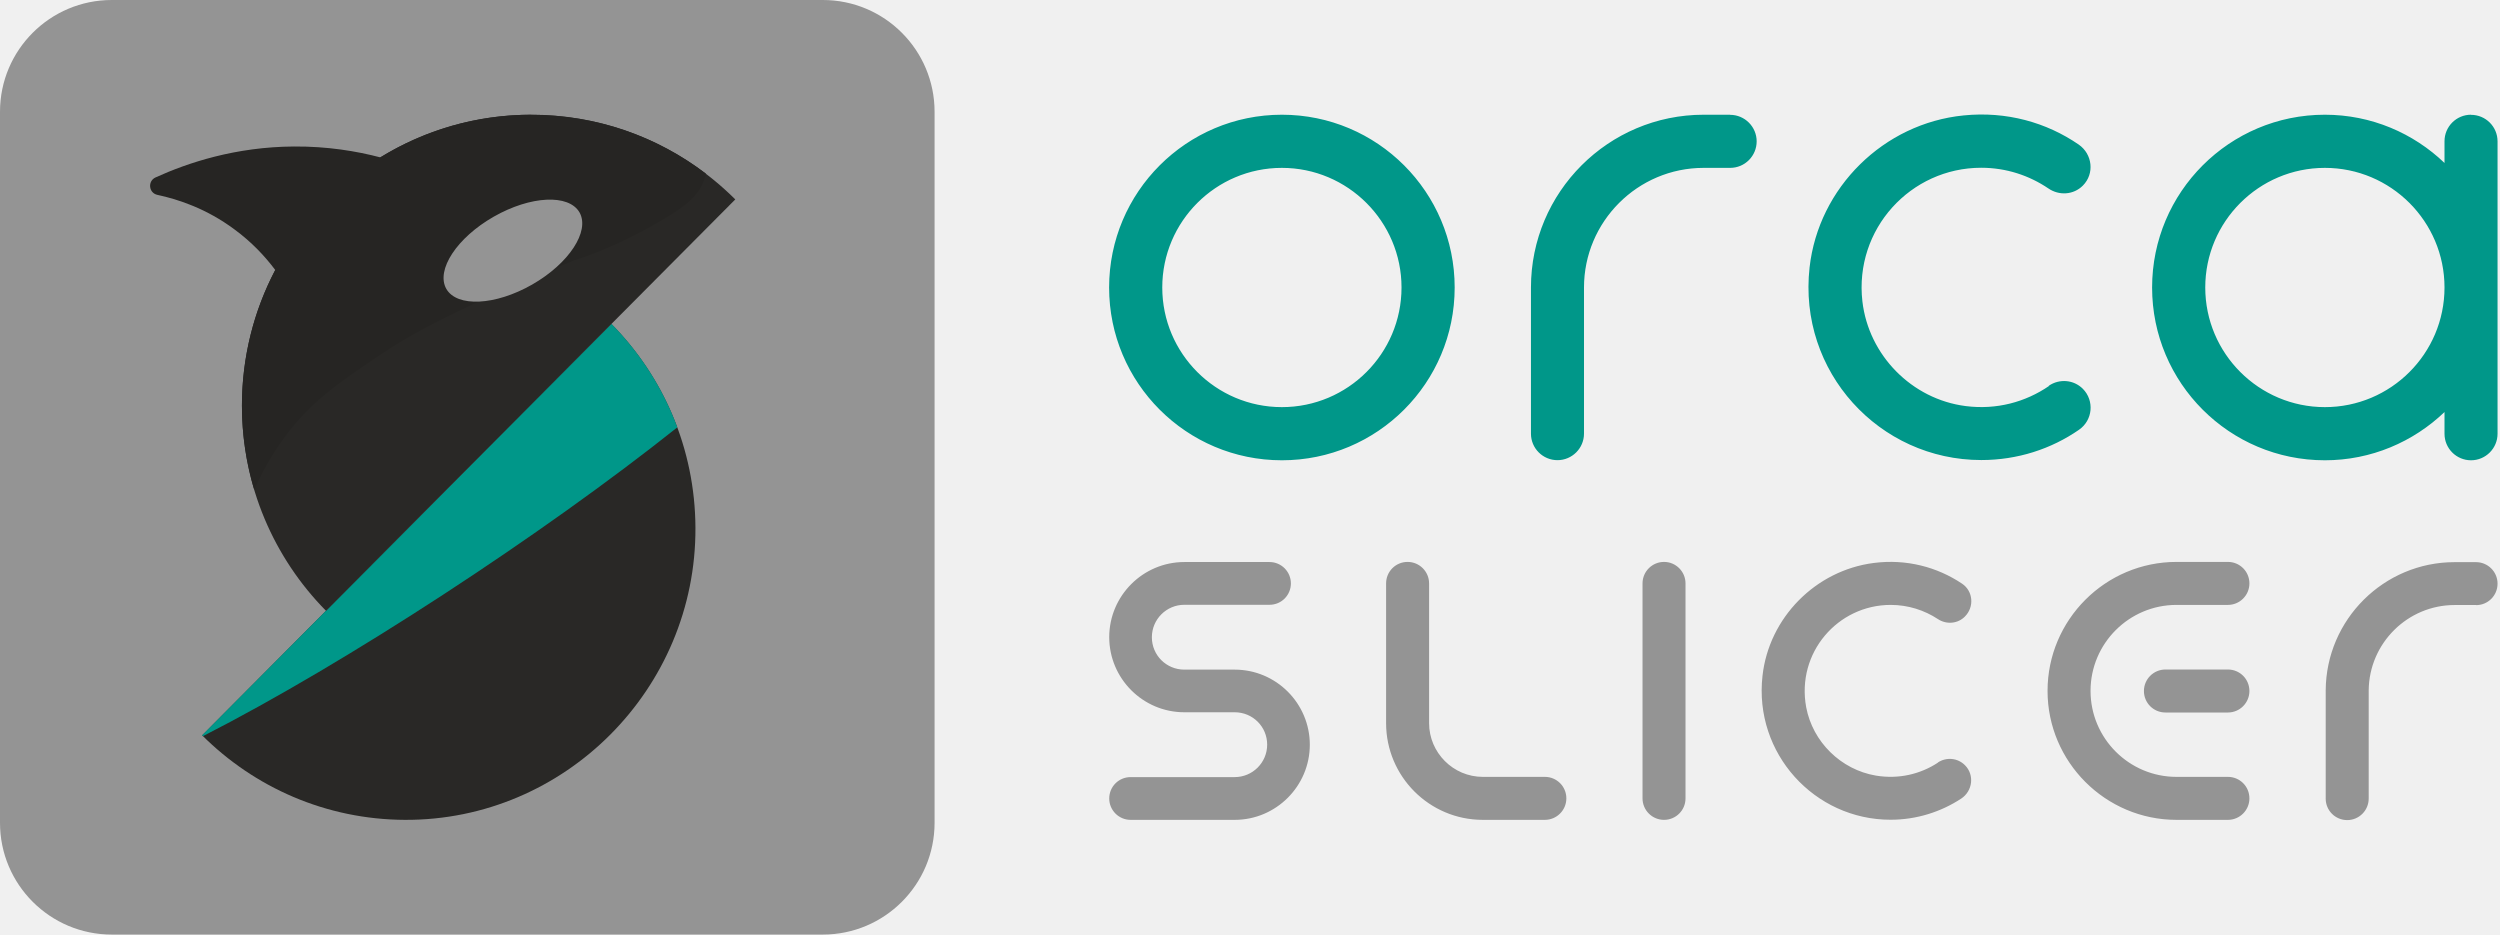
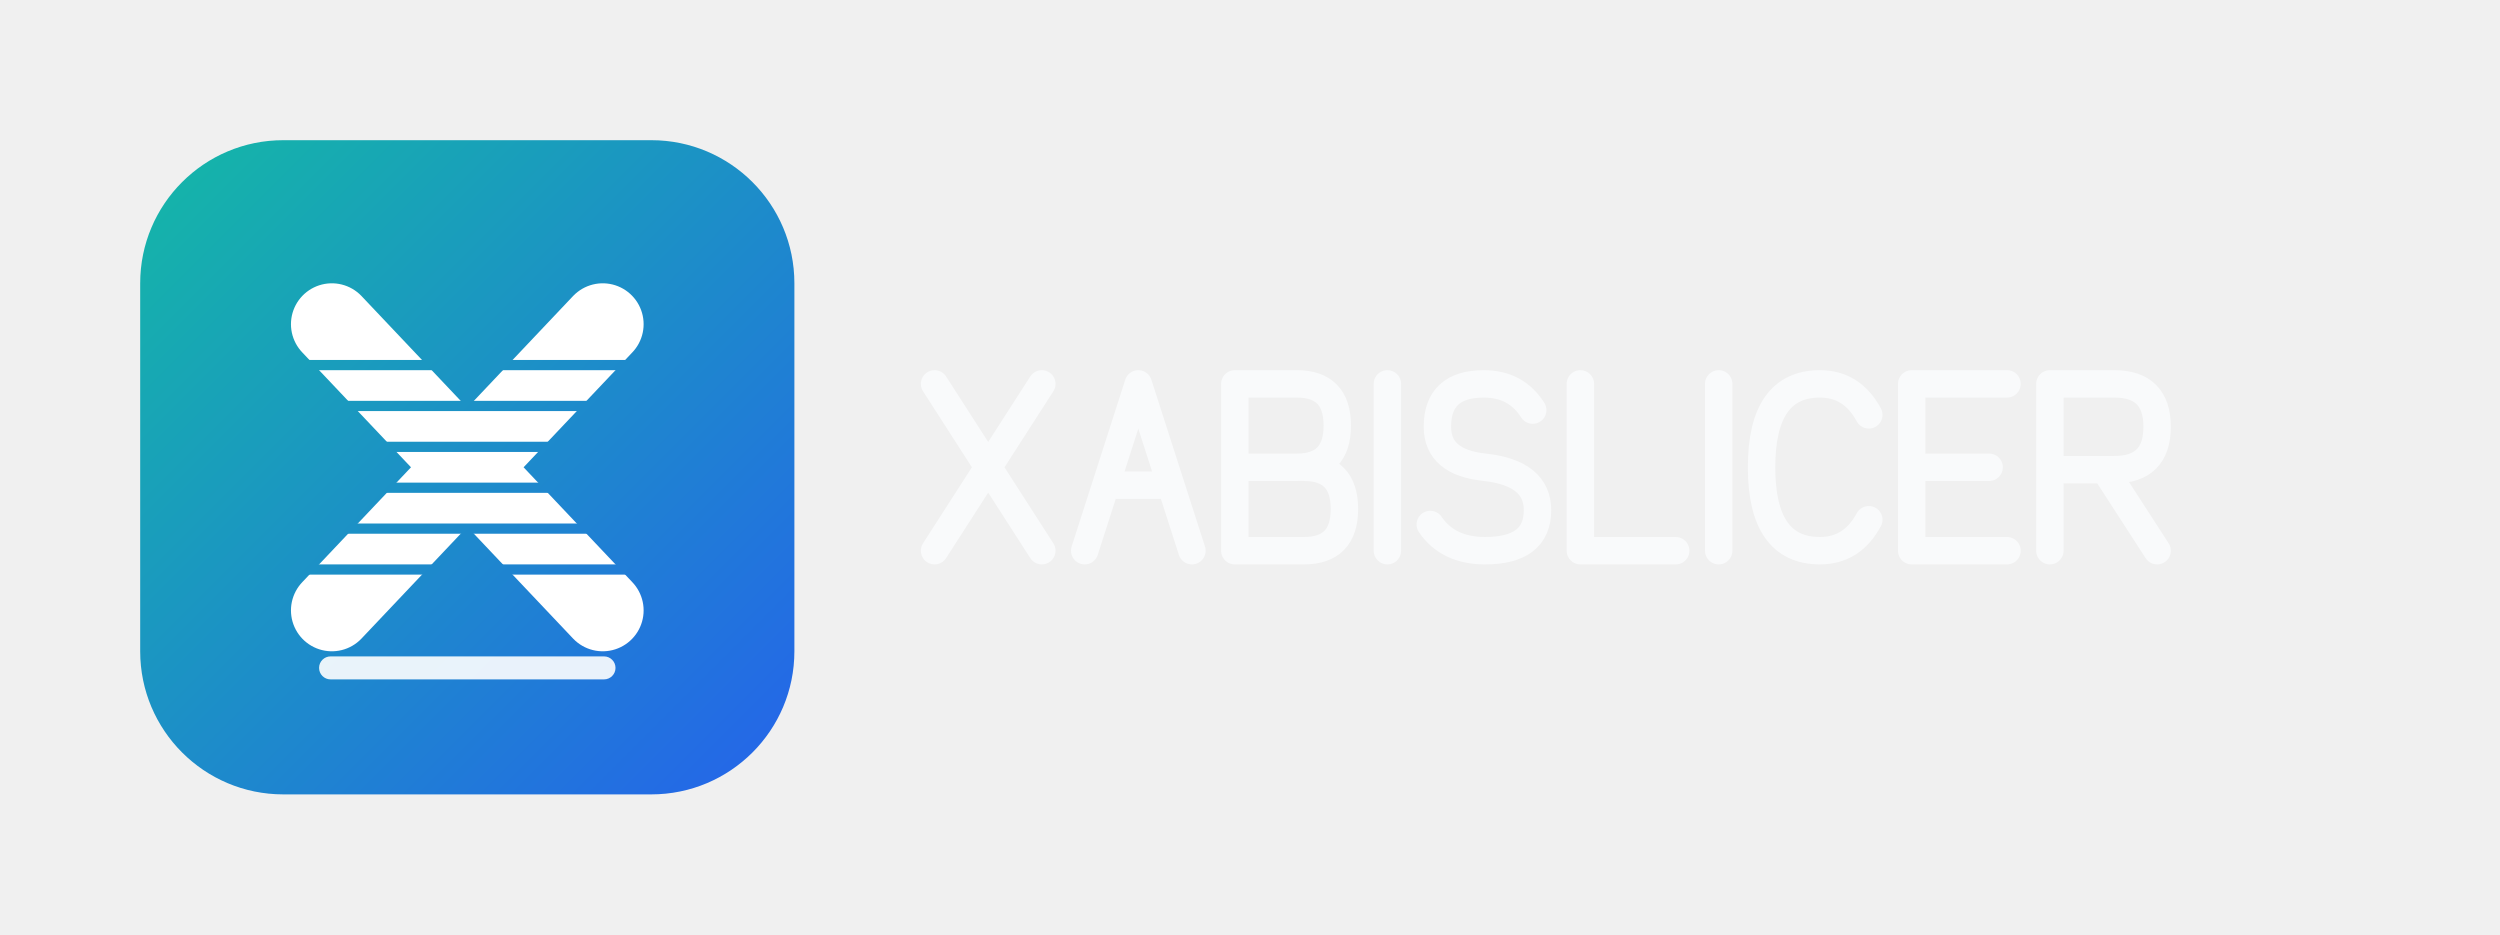
- <svg xmlns="http://www.w3.org/2000/svg" id="a" width="214" height="80" viewBox="0 0 214 80">
-   <g id="b">
-     <g id="c">
-       <rect width="80" height="80" rx="9.57" ry="9.57" style="fill:#949494;" />
-     </g>
+ <svg xmlns="http://www.w3.org/2000/svg" width="214" height="80" viewBox="0 0 214 80">
+   <g transform="translate(12.0 12.0) scale(0.0546875)">
+     <defs>
+       <linearGradient id="g" x1="0" y1="0" x2="1024" y2="1024" gradientUnits="userSpaceOnUse">
+         <stop offset="0" stop-color="#14B8A6" />
+         <stop offset="1" stop-color="#2563EB" />
+       </linearGradient>
+     </defs>
+     <rect x="0" y="0" width="1024" height="1024" rx="224" ry="224" fill="url(#g)" />
+     <path d="M300 288 L724 736 M724 288 L300 736" stroke="#FFFFFF" stroke-width="128" stroke-linecap="round" fill="none" />
+     <path d="M200 352 L824 352" stroke="url(#g)" stroke-width="16" fill="none" />
+     <path d="M200 416 L824 416" stroke="url(#g)" stroke-width="16" fill="none" />
+     <path d="M200 480 L824 480" stroke="url(#g)" stroke-width="16" fill="none" />
+     <path d="M200 544 L824 544" stroke="url(#g)" stroke-width="16" fill="none" />
+     <path d="M200 608 L824 608" stroke="url(#g)" stroke-width="16" fill="none" />
+     <path d="M200 672 L824 672" stroke="url(#g)" stroke-width="16" fill="none" />
+     <rect x="280" y="808" width="464" height="36" rx="18" ry="18" fill="#FFFFFF" fill-opacity="0.9" />
  </g>
-   <g id="d">
-     <path id="e" d="M17.3,62.94c4.46,4.45,10.59,7.21,17.36,7.24,13.7.06,24.93-11.22,24.87-25-.03-6.81-2.77-12.97-7.2-17.45L17.31,62.94h0Z" style="fill:#292826;" />
-   </g>
-   <g id="f">
-     <path id="g" d="M52.32,27.73L17.3,62.94s.05.05.08.07c12.27-6.26,29.08-17.26,40.6-26.43-1.24-3.36-3.19-6.38-5.65-8.87" style="fill:#009789;" />
-   </g>
-   <g id="h">
-     <path id="i" d="M45.48,9.82c-13.67,0-24.77,11.15-24.77,24.91,0,6.85,2.75,13.05,7.2,17.56L62.94,17.07c-4.48-4.47-10.65-7.24-17.46-7.24" style="fill:#292826;" />
-   </g>
-   <g id="j">
-     <path id="k" d="M45.48,9.82c-4.74,0-9.17,1.34-12.93,3.65-2.02-.53-4.52-.95-7.39-.93-5,.03-9.08,1.39-11.85,2.65-.69.32-.58,1.33.16,1.49,1.82.39,4.22,1.19,6.59,2.95,1.5,1.1,2.64,2.33,3.5,3.48-1.82,3.47-2.85,7.42-2.85,11.61,0,2.5.37,4.92,1.05,7.2,1.04-2.32,2.14-3.87,2.5-4.36,2.27-3.13,4.68-4.76,8.23-7.15,2.62-1.77,6.26-3.84,16.7-8.14,0,0,3.27-.92,7.65-3.53,1.75-1.04,3.08-2.02,3.5-3.56.03-.11.06-.22.08-.32-4.15-3.17-9.33-5.04-14.95-5.04" style="fill:#262523;" />
-   </g>
-   <g id="l">
-     <path id="m" d="M49.61,18.19c.9,1.61-.91,4.37-4.06,6.17s-6.44,1.96-7.35.36c-.9-1.61.91-4.37,4.06-6.17,3.15-1.8,6.44-1.96,7.35-.36" style="fill:#949494;" />
-   </g>
-   <path d="M142.44,48.1c-1.01,0-1.84.82-1.84,1.84v18.4c0,1.01.82,1.84,1.84,1.84s1.84-.82,1.84-1.84v-18.4c0-1.01-.82-1.84-1.84-1.84ZM190.71,48.1h-4.4c-6.09,0-11.04,4.96-11.04,11.04s4.96,11.04,11.04,11.04h4.4c1.01,0,1.84-.82,1.84-1.84s-.82-1.84-1.84-1.84h-4.4c-4.06,0-7.36-3.3-7.36-7.36s3.3-7.36,7.36-7.36h4.4c1.01,0,1.84-.82,1.84-1.84s-.82-1.84-1.84-1.84v-.02.02ZM190.71,57.31h-5.35c-1.01,0-1.84.82-1.84,1.84s.82,1.84,1.84,1.84h5.35c1.01,0,1.84-.82,1.84-1.84s-.82-1.84-1.84-1.84ZM105.69,70.18h-8.91c-1.01,0-1.83-.82-1.83-1.83s.81-1.83,1.83-1.83h8.91c1.53,0,2.78-1.24,2.78-2.78s-1.24-2.77-2.78-2.77h-4.31c-3.55,0-6.43-2.89-6.43-6.43s2.89-6.43,6.43-6.43h7.29c1.01,0,1.83.82,1.83,1.83s-.81,1.83-1.83,1.83h-7.29c-1.53,0-2.78,1.24-2.78,2.78s1.24,2.77,2.78,2.77h4.31c3.55,0,6.43,2.89,6.43,6.43s-2.89,6.43-6.43,6.43h0ZM165.89,65.28c-1.49.98-3.35,1.44-5.32,1.11-2.99-.51-5.4-2.88-5.96-5.85-.86-4.67,2.71-8.76,7.23-8.76,1.49,0,2.88.45,4.04,1.21.73.49,1.71.41,2.32-.22h0c.81-.81.71-2.17-.25-2.81-2.12-1.42-4.76-2.13-7.56-1.77-4.98.64-8.97,4.69-9.52,9.66-.75,6.65,4.46,12.32,10.96,12.32,2.23,0,4.31-.67,6.05-1.81.98-.65,1.15-2.03.32-2.86h0c-.63-.63-1.59-.71-2.32-.23h.01ZM132.24,66.5h-5.31c-2.53,0-4.6-2.07-4.6-4.6v-11.96c0-1.01-.82-1.84-1.84-1.84s-1.84.82-1.84,1.84v11.96c0,4.57,3.71,8.28,8.28,8.28h5.31c1.01,0,1.84-.82,1.84-1.84s-.82-1.84-1.84-1.84h0ZM211.96,51.79h-1.84c-4.03,0-7.32,3.27-7.36,7.3v9.27c0,1.01-.82,1.84-1.84,1.84s-1.84-.82-1.84-1.84v-9.27c.04-6.06,4.98-10.97,11.03-10.97h1.84c1.01,0,1.84.82,1.84,1.84s-.82,1.84-1.84,1.84h0Z" style="fill:#949494;" />
-   <path d="M109.73,14.37c5.64,0,10.24,4.59,10.24,10.24s-4.59,10.24-10.24,10.24-10.24-4.59-10.24-10.24,4.59-10.24,10.24-10.24M109.73,9.82c-8.16,0-14.79,6.62-14.79,14.79s6.62,14.79,14.79,14.79,14.79-6.62,14.79-14.79-6.62-14.79-14.79-14.79h0ZM211.52,9.82c-1.26,0-2.27,1.02-2.27,2.27v1.86c-2.66-2.55-6.26-4.13-10.24-4.13-8.16,0-14.79,6.62-14.79,14.79s6.62,14.79,14.79,14.79c3.97,0,7.58-1.58,10.24-4.13v1.86c0,1.26,1.02,2.27,2.27,2.27s2.27-1.02,2.27-2.27V12.1c0-1.26-1.02-2.27-2.27-2.27h0ZM199.01,34.85c-5.64,0-10.24-4.59-10.24-10.24s4.59-10.24,10.24-10.24,10.24,4.59,10.24,10.24-4.59,10.24-10.24,10.24ZM148.11,9.82h-2.27c-8.16,0-14.79,6.62-14.79,14.79v12.51c0,1.26,1.02,2.27,2.27,2.27s2.27-1.02,2.27-2.27v-12.51c0-5.64,4.59-10.24,10.24-10.24h2.27c1.26,0,2.27-1.02,2.27-2.27s-1.02-2.27-2.27-2.27h0ZM175.38,33.05c-1.99,1.36-4.47,2.05-7.12,1.71-4.61-.59-8.31-4.35-8.84-8.97-.7-6.18,4.13-11.43,10.17-11.43,2.14,0,4.11.66,5.75,1.77.92.63,2.15.56,2.95-.24h0c1.02-1.02.83-2.7-.36-3.52-2.75-1.89-6.18-2.86-9.84-2.49-6.85.68-12.42,6.17-13.19,13.01-1,8.93,5.97,16.49,14.7,16.49,3.11,0,5.99-.95,8.36-2.59,1.18-.81,1.34-2.49.33-3.51h0c-.78-.78-2-.88-2.91-.26v.02h0Z" style="fill:#009789;" />
+   <path transform="translate(80.00 32.86) scale(1.02)" d="M0 0 L9 14 M9 0 L0 14" stroke="#F9FAFB" stroke-width="2.3" stroke-linecap="round" stroke-linejoin="round" fill="none" />
+   <path transform="translate(92.85 32.86) scale(1.02)" d="M0 14 L4.5 0 L9 14 M2 8.5 L7 8.5" stroke="#F9FAFB" stroke-width="2.3" stroke-linecap="round" stroke-linejoin="round" fill="none" />
+   <path transform="translate(105.70 32.86) scale(1.02)" d="M0 7 L0 0 L5.2 0 Q8.6 0 8.6 3.5 Q8.6 7 5.2 7 L0 7 L0 14 L5.8 14 Q9.2 14 9.2 10.5 Q9.2 7 5.8 7" stroke="#F9FAFB" stroke-width="2.3" stroke-linecap="round" stroke-linejoin="round" fill="none" />
+   <path transform="translate(118.76 32.86) scale(1.02)" d="M0 0 L0 14" stroke="#F9FAFB" stroke-width="2.3" stroke-linecap="round" stroke-linejoin="round" fill="none" />
+   <path transform="translate(122.43 32.86) scale(1.02)" d="M8.6 2.2 Q7.2 0 4.5 0 Q0.6 0 0.6 3.6 Q0.6 6.6 4.6 7 Q9 7.5 9 10.6 Q9 14 4.6 14 Q1.5 14 0 11.8" stroke="#F9FAFB" stroke-width="2.3" stroke-linecap="round" stroke-linejoin="round" fill="none" />
+   <path transform="translate(135.28 32.86) scale(1.02)" d="M0 0 L0 14 L8 14" stroke="#F9FAFB" stroke-width="2.3" stroke-linecap="round" stroke-linejoin="round" fill="none" />
+   <path transform="translate(147.12 32.86) scale(1.02)" d="M0 0 L0 14" stroke="#F9FAFB" stroke-width="2.3" stroke-linecap="round" stroke-linejoin="round" fill="none" />
+   <path transform="translate(150.79 32.86) scale(1.02)" d="M9 2.6 Q7.6 0 4.9 0 Q0 0 0 7 Q0 14 4.9 14 Q7.6 14 9 11.4" stroke="#F9FAFB" stroke-width="2.3" stroke-linecap="round" stroke-linejoin="round" fill="none" />
+   <path transform="translate(163.64 32.86) scale(1.02)" d="M8 0 L0 0 L0 14 L8 14 M0 7 L6.5 7" stroke="#F9FAFB" stroke-width="2.3" stroke-linecap="round" stroke-linejoin="round" fill="none" />
+   <path transform="translate(175.47 32.86) scale(1.02)" d="M0 14 L0 0 L5.4 0 Q9 0 9 3.6 Q9 7.2 5.4 7.2 L0 7.2 M4.6 7.2 L9 14" stroke="#F9FAFB" stroke-width="2.3" stroke-linecap="round" stroke-linejoin="round" fill="none" />
</svg>
